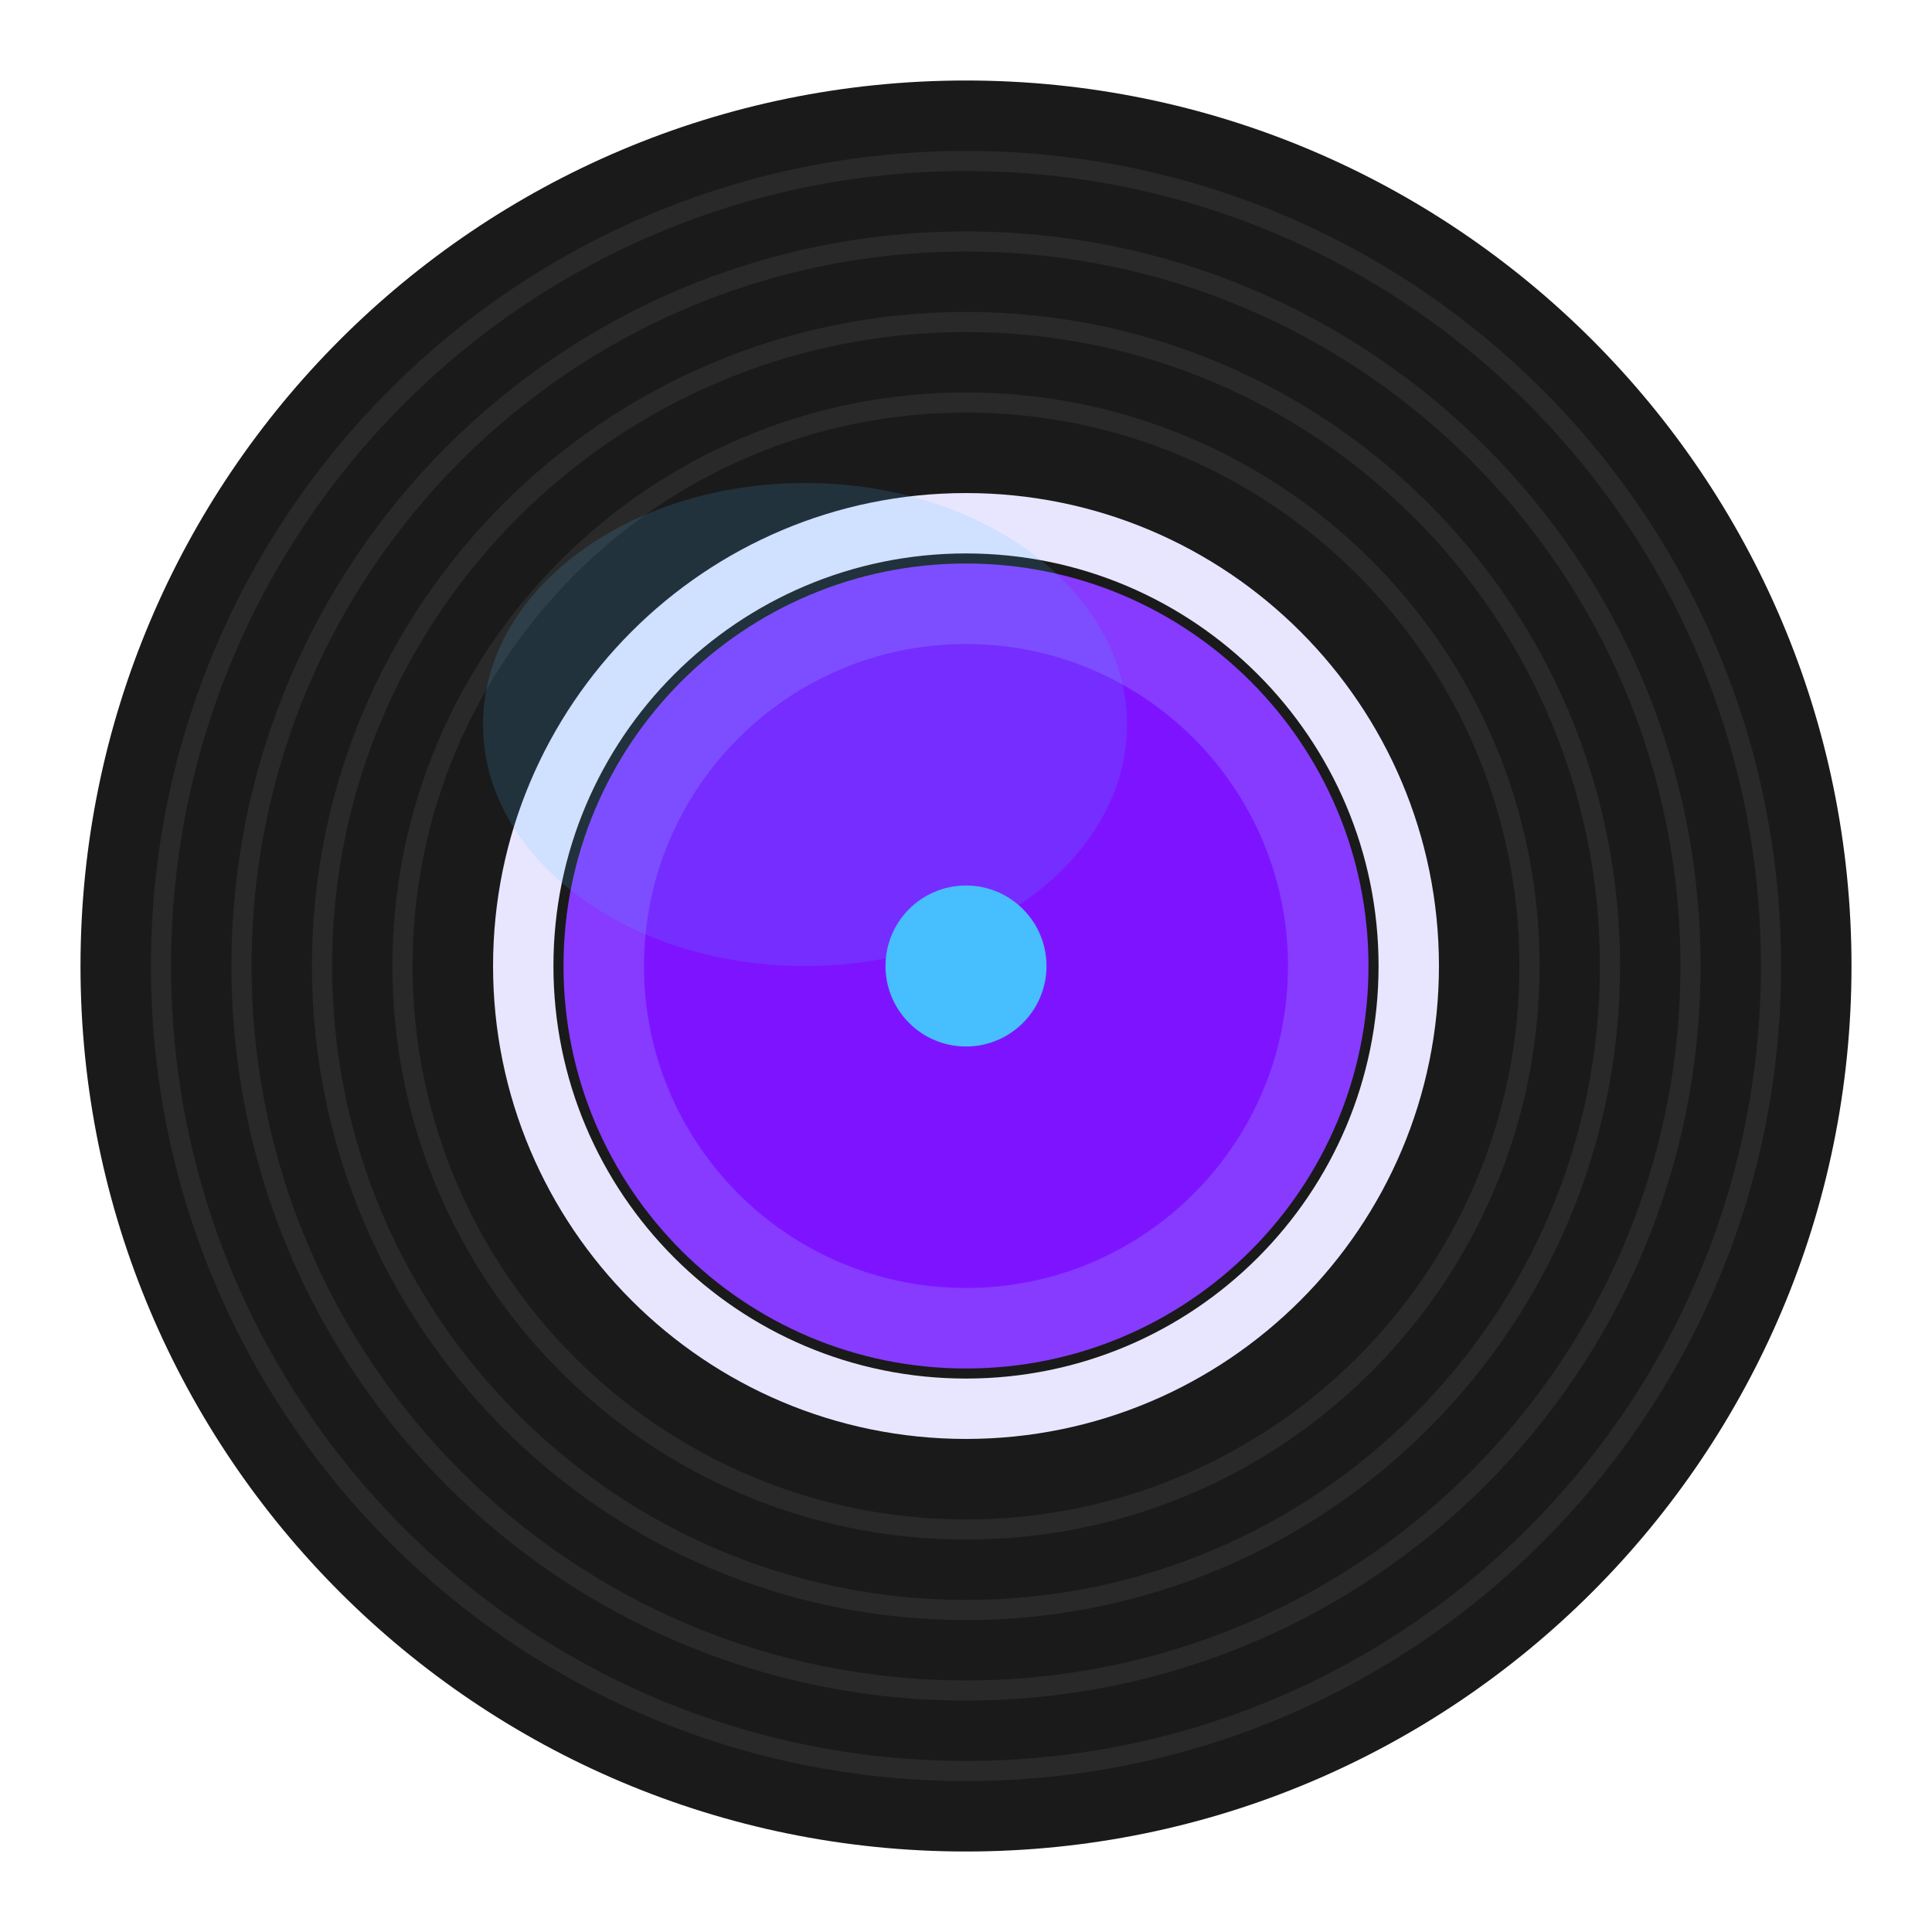
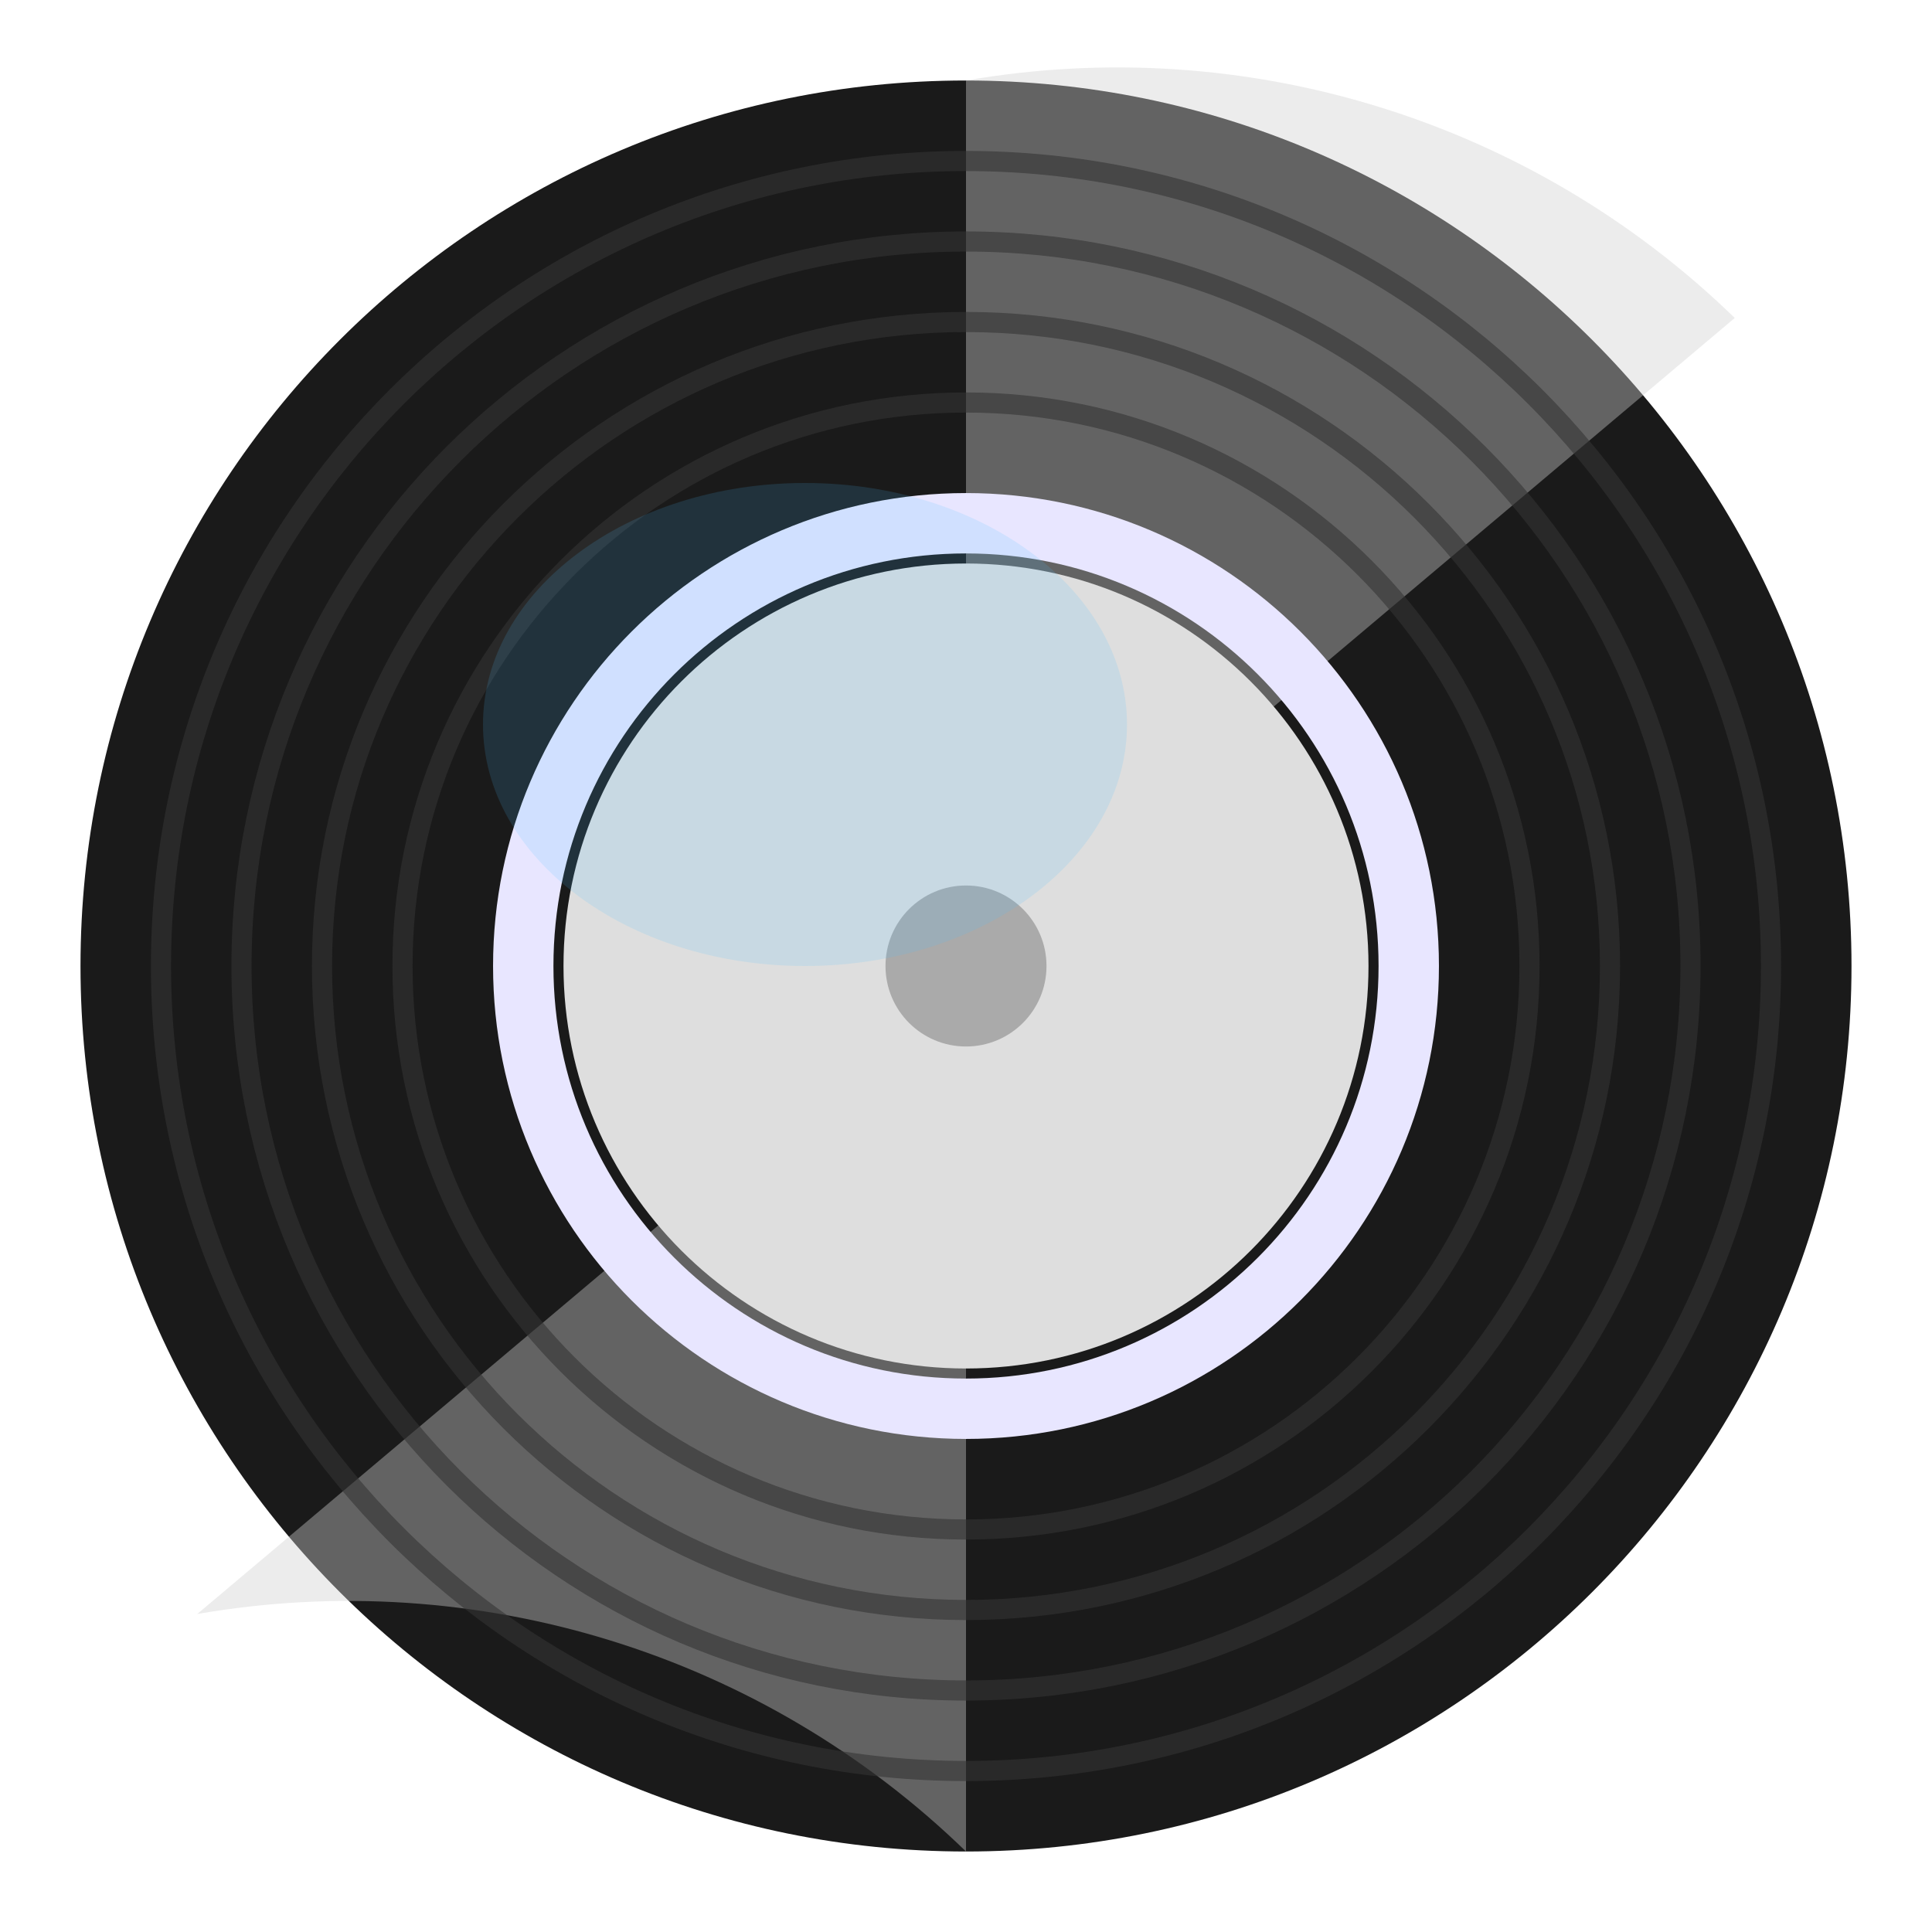
<svg xmlns="http://www.w3.org/2000/svg" viewBox="0 0 48 48" width="48" height="48">
  <circle cx="24" cy="24" r="22" fill="#1a1a1a" />
+   <path d="M 24 24 L 24 2 A 22 22 0 0 1 43.1 7.9 Z" fill="#d0d0d0" opacity="0.4" />
+   <path d="M 24 24 L 4.9 40.1 A 22 22 0 0 1 24 46 Z" fill="#d0d0d0" opacity="0.4" />
  <circle cx="24" cy="24" r="20" fill="none" stroke="#333" stroke-width="0.5" opacity="0.6" />
  <circle cx="24" cy="24" r="18" fill="none" stroke="#333" stroke-width="0.5" opacity="0.6" />
  <circle cx="24" cy="24" r="16" fill="none" stroke="#333" stroke-width="0.5" opacity="0.6" />
  <circle cx="24" cy="24" r="14" fill="none" stroke="#333" stroke-width="0.5" opacity="0.6" />
  <circle cx="24" cy="24" r="11" fill="none" stroke="#e8e6ff" stroke-width="1.5" />
-   <circle cx="24" cy="24" r="10" fill="#863bff" />
-   <circle cx="24" cy="24" r="8" fill="#7e14ff" />
-   <circle cx="24" cy="24" r="2" fill="#47bfff" />
+   <circle cx="24" cy="24" r="10" fill="#dedede" />
+   <circle cx="24" cy="24" r="8" fill="#dedede" />
+   <circle cx="24" cy="24" r="2" fill="#aaaaaa" />
  <ellipse cx="20" cy="18" rx="8" ry="6" fill="#47bfff" opacity="0.15" />
</svg>
